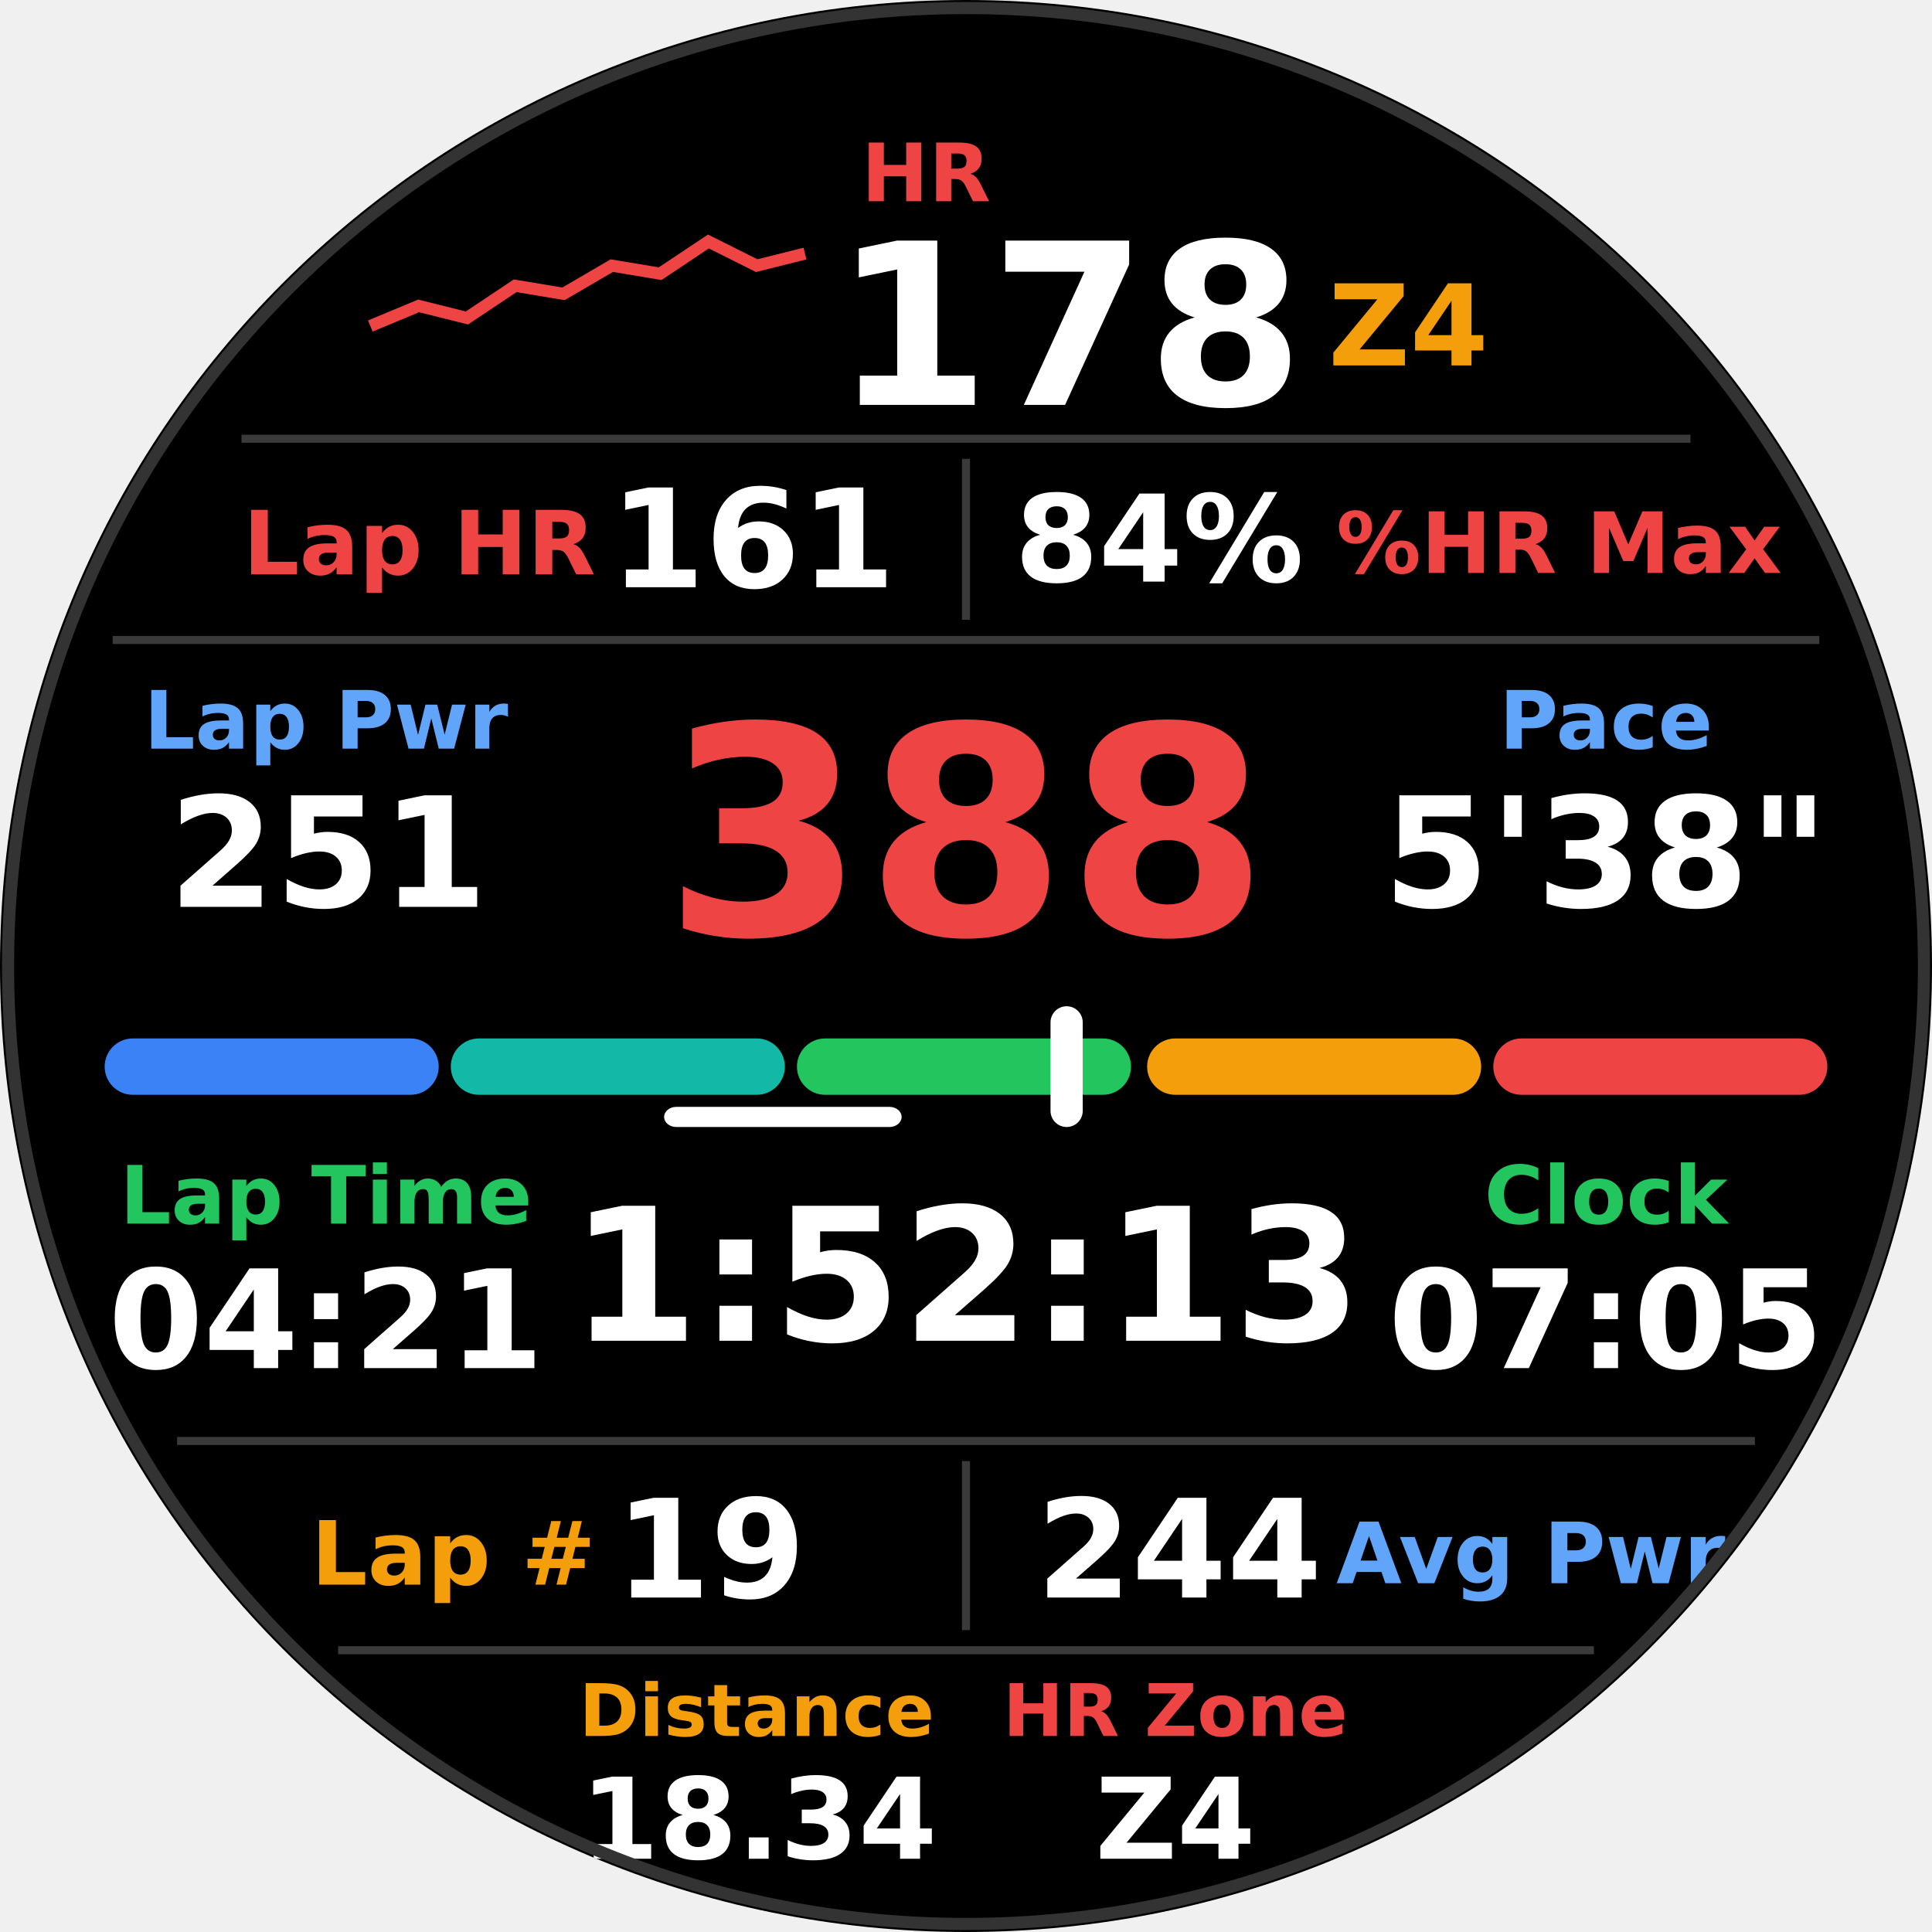
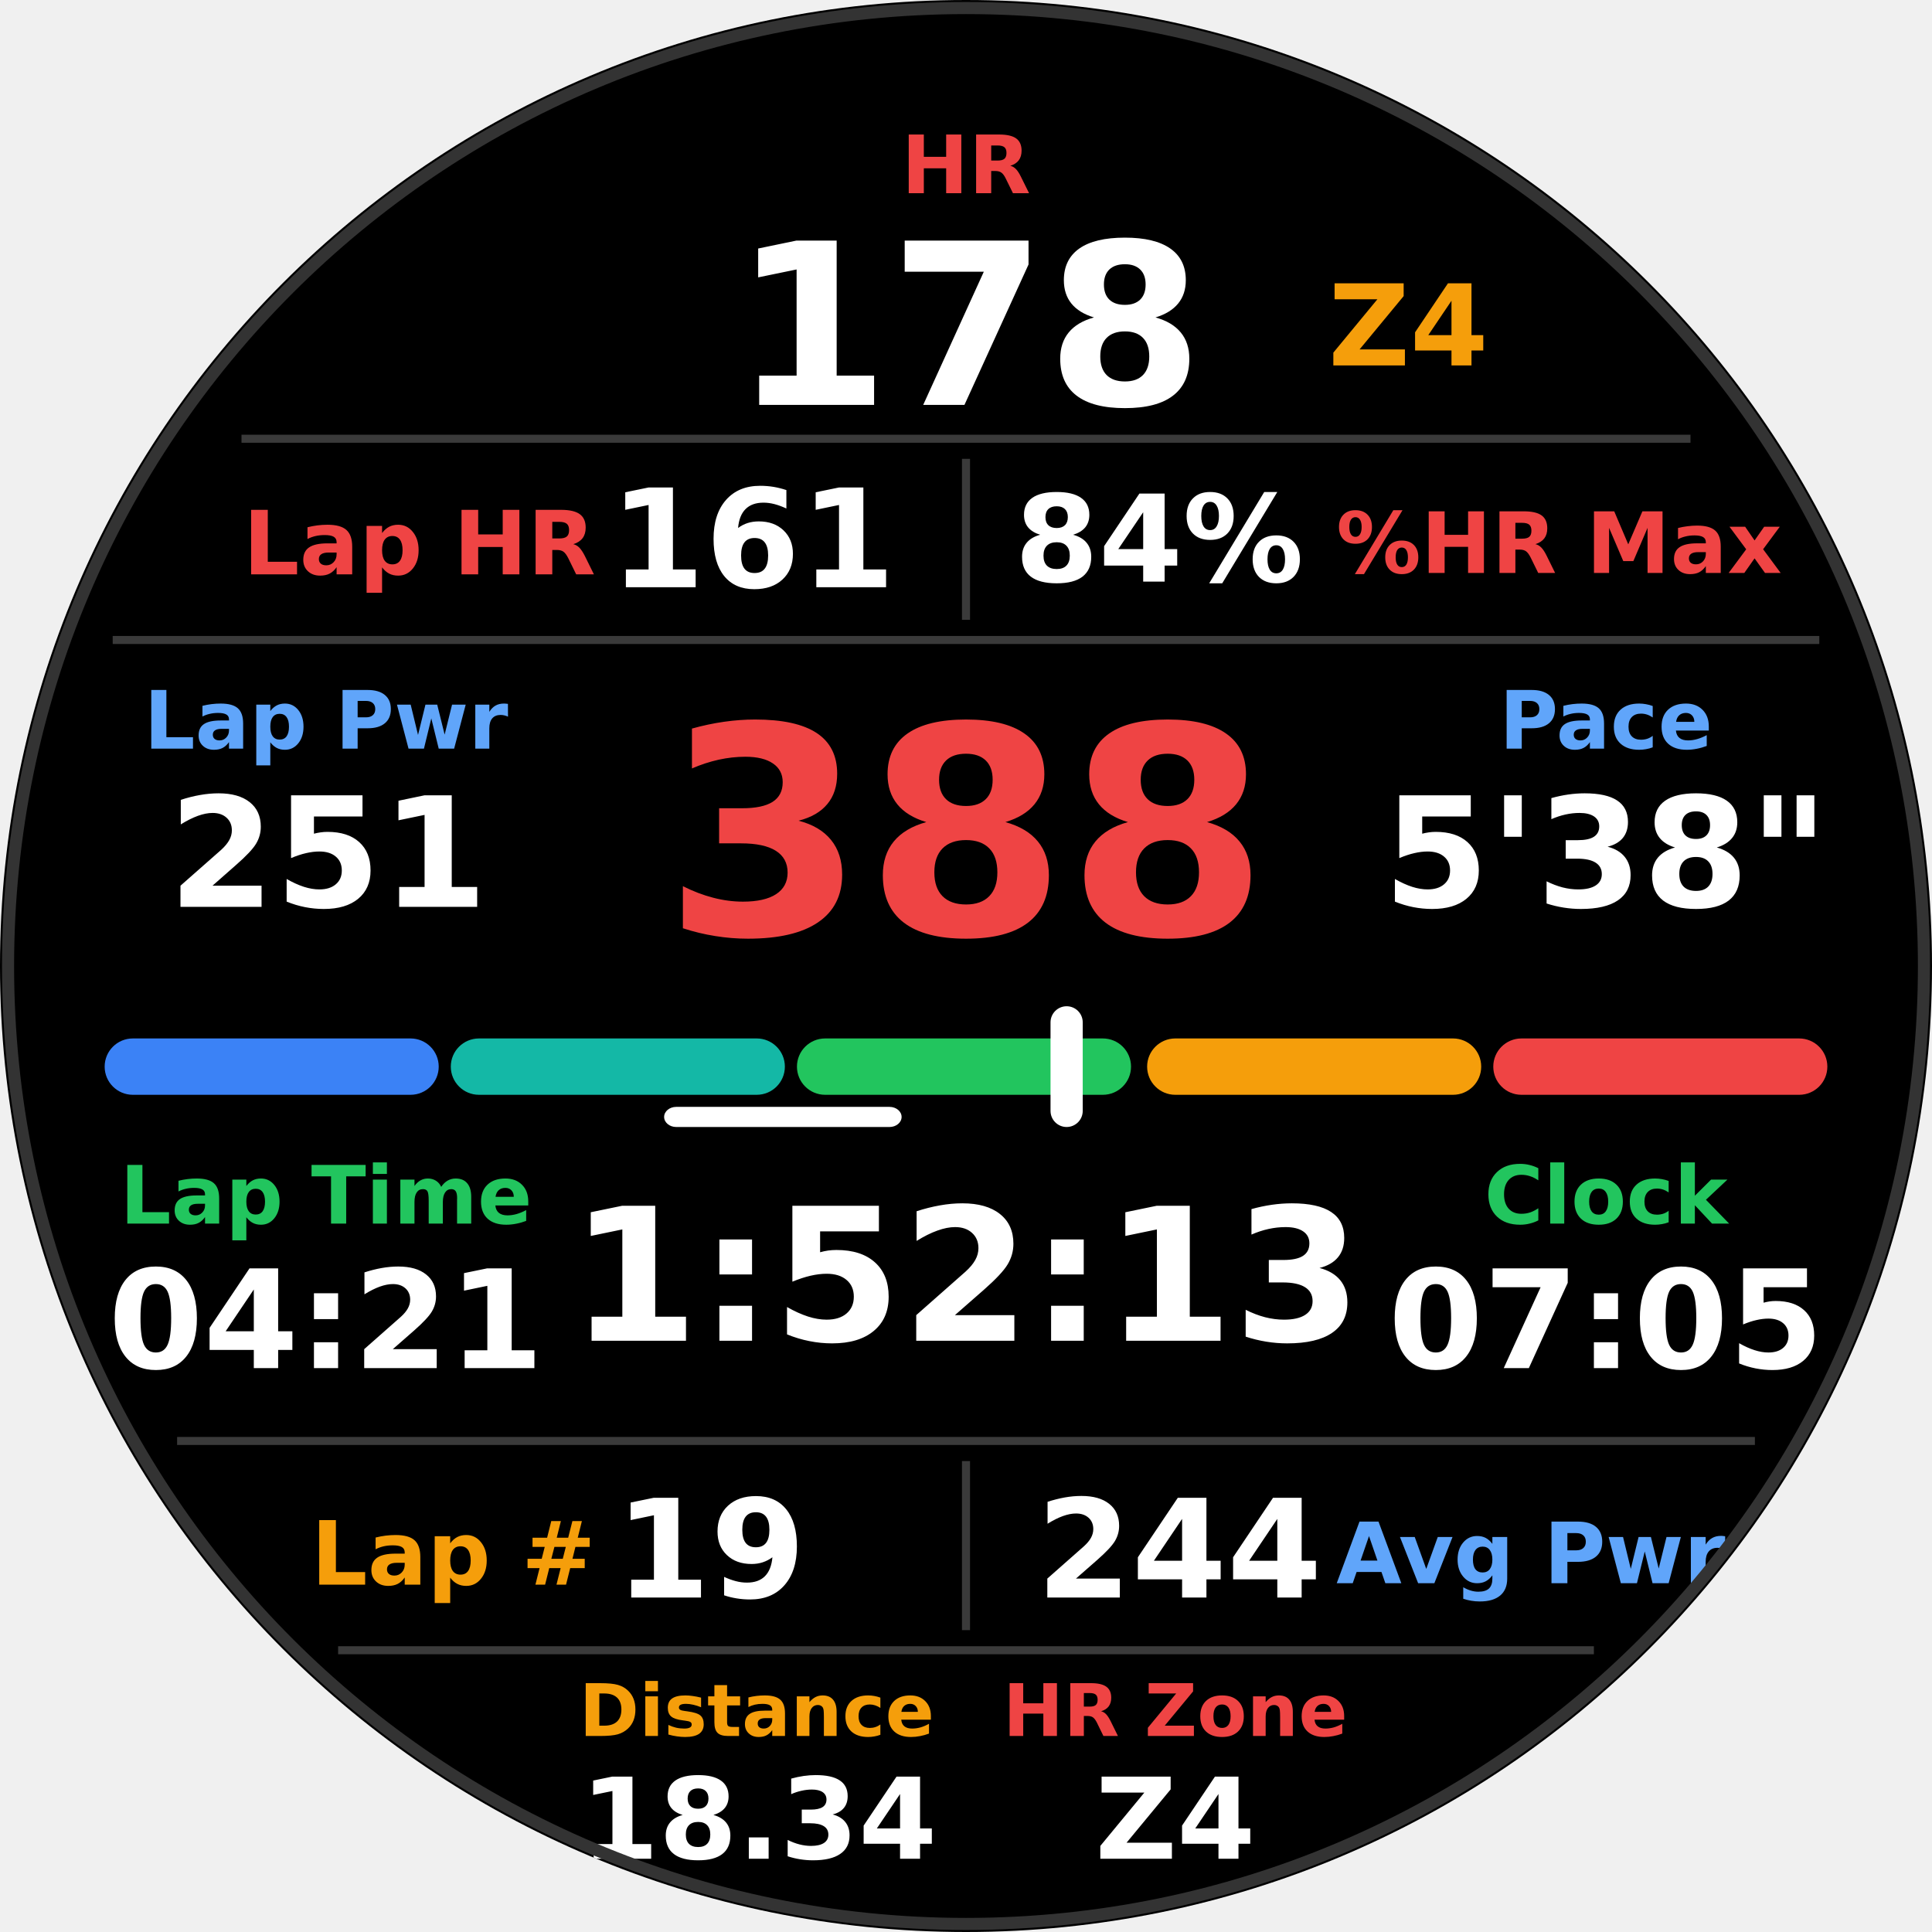
<svg xmlns="http://www.w3.org/2000/svg" width="480" height="480" viewBox="0 0 480 480">
  <defs>
    <clipPath id="round2">
      <circle cx="240" cy="240" r="240" />
    </clipPath>
  </defs>
  <circle cx="240" cy="240" r="239" fill="#000" />
  <g clip-path="url(#round2)">
    <rect x="0" y="0" width="480" height="480" rx="0" fill="#000000" />
    <rect x="60" y="108" width="360" height="2" rx="0" fill="#3a3a3a" />
    <rect x="28" y="158" width="424" height="2" rx="0" fill="#3a3a3a" />
    <rect x="44" y="357" width="392" height="2" rx="0" fill="#3a3a3a" />
    <rect x="84" y="409" width="312" height="2" rx="0" fill="#3a3a3a" />
-     <text x="214" y="50" text-anchor="start" font-size="20" fill="#ef4444" font-family="'DejaVu Sans',Arial,sans-serif" font-weight="600">HR</text>
+     <text x="240" y="48" text-anchor="middle" font-size="20" fill="#ef4444" font-family="'DejaVu Sans',Arial,sans-serif" font-weight="600">HR</text>
    <text x="148" y="142.7" text-anchor="end" font-size="22" fill="#ef4444" font-family="'DejaVu Sans',Arial,sans-serif" font-weight="600">Lap HR</text>
    <text x="332" y="142.35" text-anchor="start" font-size="21" fill="#ef4444" font-family="'DejaVu Sans',Arial,sans-serif" font-weight="600">%HR Max</text>
    <text x="81" y="186" text-anchor="middle" font-size="20" fill="#60a5fa" font-family="'DejaVu Sans',Arial,sans-serif" font-weight="600">Lap Pwr</text>
    <text x="399" y="186" text-anchor="middle" font-size="20" fill="#60a5fa" font-family="'DejaVu Sans',Arial,sans-serif" font-weight="600">Pace</text>
    <text x="81" y="304" text-anchor="middle" font-size="20" fill="#22c55e" font-family="'DejaVu Sans',Arial,sans-serif" font-weight="600">Lap Time</text>
    <text x="399" y="304" text-anchor="middle" font-size="20" fill="#22c55e" font-family="'DejaVu Sans',Arial,sans-serif" font-weight="600">Clock</text>
    <text x="148" y="393.7" text-anchor="end" font-size="22" fill="#f59e0b" font-family="'DejaVu Sans',Arial,sans-serif" font-weight="600">Lap #</text>
    <text x="332" y="393.35" text-anchor="start" font-size="21" fill="#60a5fa" font-family="'DejaVu Sans',Arial,sans-serif" font-weight="600">Avg Pwr</text>
    <text x="188" y="431.3" text-anchor="middle" font-size="18" fill="#f59e0b" font-family="'DejaVu Sans',Arial,sans-serif" font-weight="600">Distance</text>
    <text x="292" y="431.3" text-anchor="middle" font-size="18" fill="#ef4444" font-family="'DejaVu Sans',Arial,sans-serif" font-weight="600">HR Zone</text>
    <text x="292" y="461.8" text-anchor="middle" font-size="28" fill="#ffffff" font-family="'DejaVu Sans',Arial,sans-serif" font-weight="600">Z4</text>
    <rect x="239" y="114" width="2" height="40" rx="0" fill="#3a3a3a" />
    <rect x="239" y="363" width="2" height="42" rx="0" fill="#3a3a3a" />
    <text x="330" y="90.8" text-anchor="start" font-size="28" fill="#f59e0b" font-family="'DejaVu Sans',Arial,sans-serif" font-weight="600">Z4</text>
    <rect x="26" y="258" width="83" height="14" rx="7" fill="#3b82f6" />
    <rect x="112" y="258" width="83" height="14" rx="7" fill="#14b8a6" />
    <rect x="198" y="258" width="83" height="14" rx="7" fill="#22c55e" />
    <rect x="285" y="258" width="83" height="14" rx="7" fill="#f59e0b" />
    <rect x="371" y="258" width="83" height="14" rx="7" fill="#ef4444" />
    <rect x="165" y="275" width="59" height="5" rx="3" fill="#ffffff" />
    <rect x="261" y="250" width="8" height="30" rx="4" fill="#ffffff" />
-     <text x="265.5" y="100.6" text-anchor="middle" font-size="56" fill="#ffffff" font-family="'DejaVu Sans',Arial,sans-serif" font-weight="600">178</text>
+     <text x="240.5" y="100.6" text-anchor="middle" font-size="56" fill="#ffffff" font-family="'DejaVu Sans',Arial,sans-serif" font-weight="600">178</text>
    <text x="187" y="145.9" text-anchor="middle" font-size="34" fill="#ffffff" font-family="'DejaVu Sans',Arial,sans-serif" font-weight="600">161</text>
    <text x="288" y="144.5" text-anchor="middle" font-size="30" fill="#ffffff" font-family="'DejaVu Sans',Arial,sans-serif" font-weight="600">84%</text>
    <text x="81.5" y="225.3" text-anchor="middle" font-size="38" fill="#ffffff" font-family="'DejaVu Sans',Arial,sans-serif" font-weight="600">251</text>
    <text x="399" y="225.3" text-anchor="middle" font-size="38" fill="#ffffff" font-family="'DejaVu Sans',Arial,sans-serif" font-weight="600">5'38"</text>
    <text x="81" y="339.9" text-anchor="middle" font-size="34" fill="#ffffff" font-family="'DejaVu Sans',Arial,sans-serif" font-weight="600">04:21</text>
    <text x="240" y="333.1" text-anchor="middle" font-size="46" fill="#ffffff" font-family="'DejaVu Sans',Arial,sans-serif" font-weight="600">1:52:13</text>
    <text x="399" y="339.9" text-anchor="middle" font-size="34" fill="#ffffff" font-family="'DejaVu Sans',Arial,sans-serif" font-weight="600">07:05</text>
    <text x="176.5" y="396.9" text-anchor="middle" font-size="34" fill="#ffffff" font-family="'DejaVu Sans',Arial,sans-serif" font-weight="600">19</text>
    <text x="293" y="396.9" text-anchor="middle" font-size="34" fill="#ffffff" font-family="'DejaVu Sans',Arial,sans-serif" font-weight="600">244</text>
    <text x="188.5" y="461.8" text-anchor="middle" font-size="28" fill="#ffffff" font-family="'DejaVu Sans',Arial,sans-serif" font-weight="600">18.34</text>
-     <polyline points="92,81 104,76 116,79 128,71 140,73 152,66 164,68 176,60 188,66 200,63" fill="none" stroke="#ef4444" stroke-width="3" />
    <text x="240" y="232.2" text-anchor="middle" font-size="72" fill="#ef4444" font-family="'DejaVu Sans',Arial,sans-serif" font-weight="600">388</text>
  </g>
  <circle cx="240" cy="240" r="238" fill="none" stroke="#333" stroke-width="3" />
</svg>
